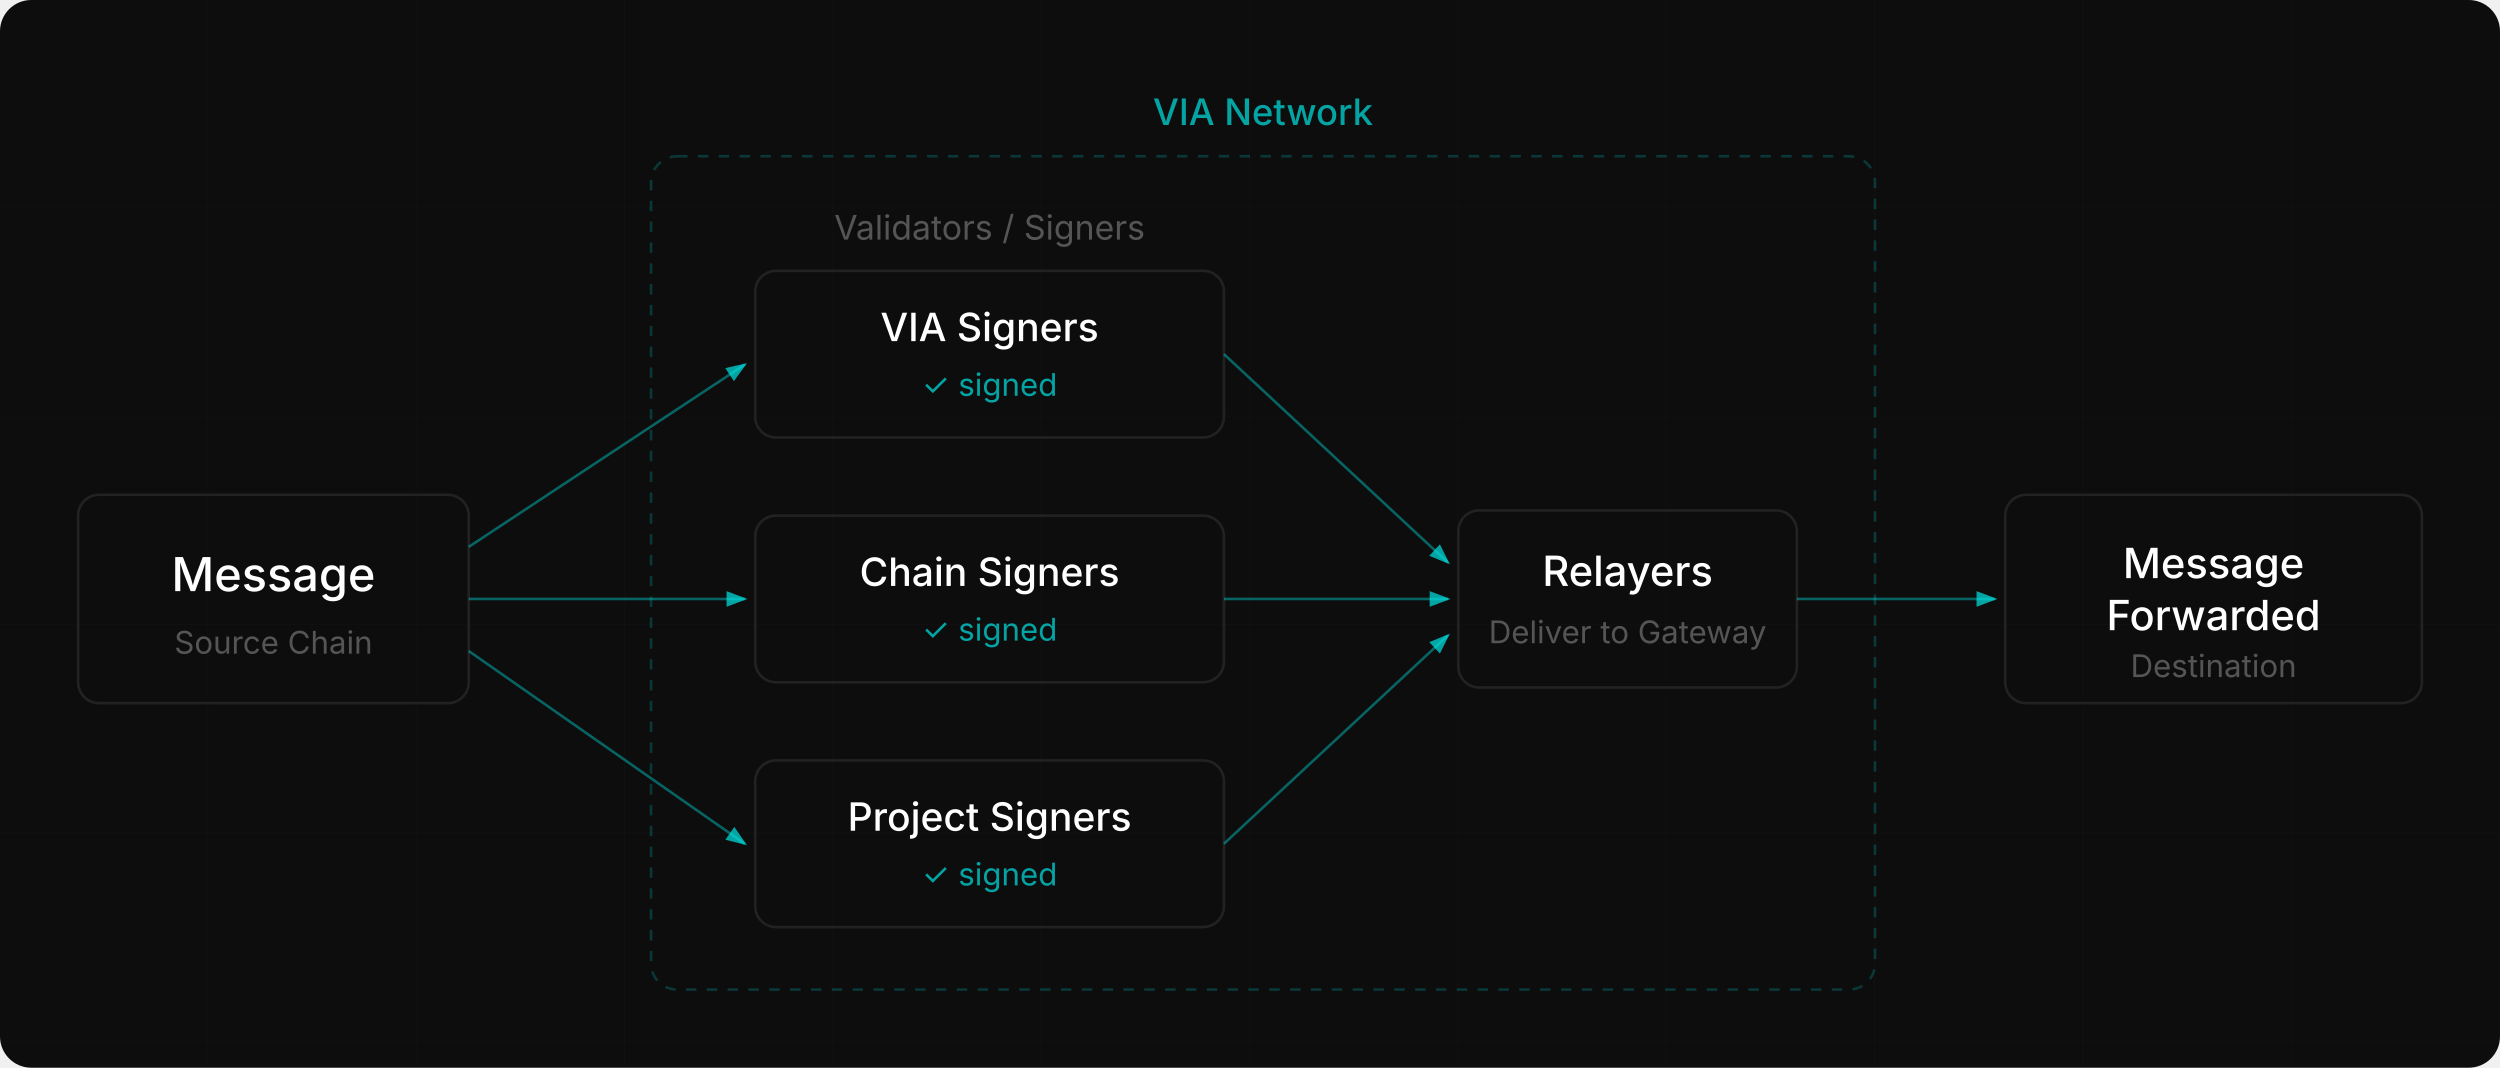
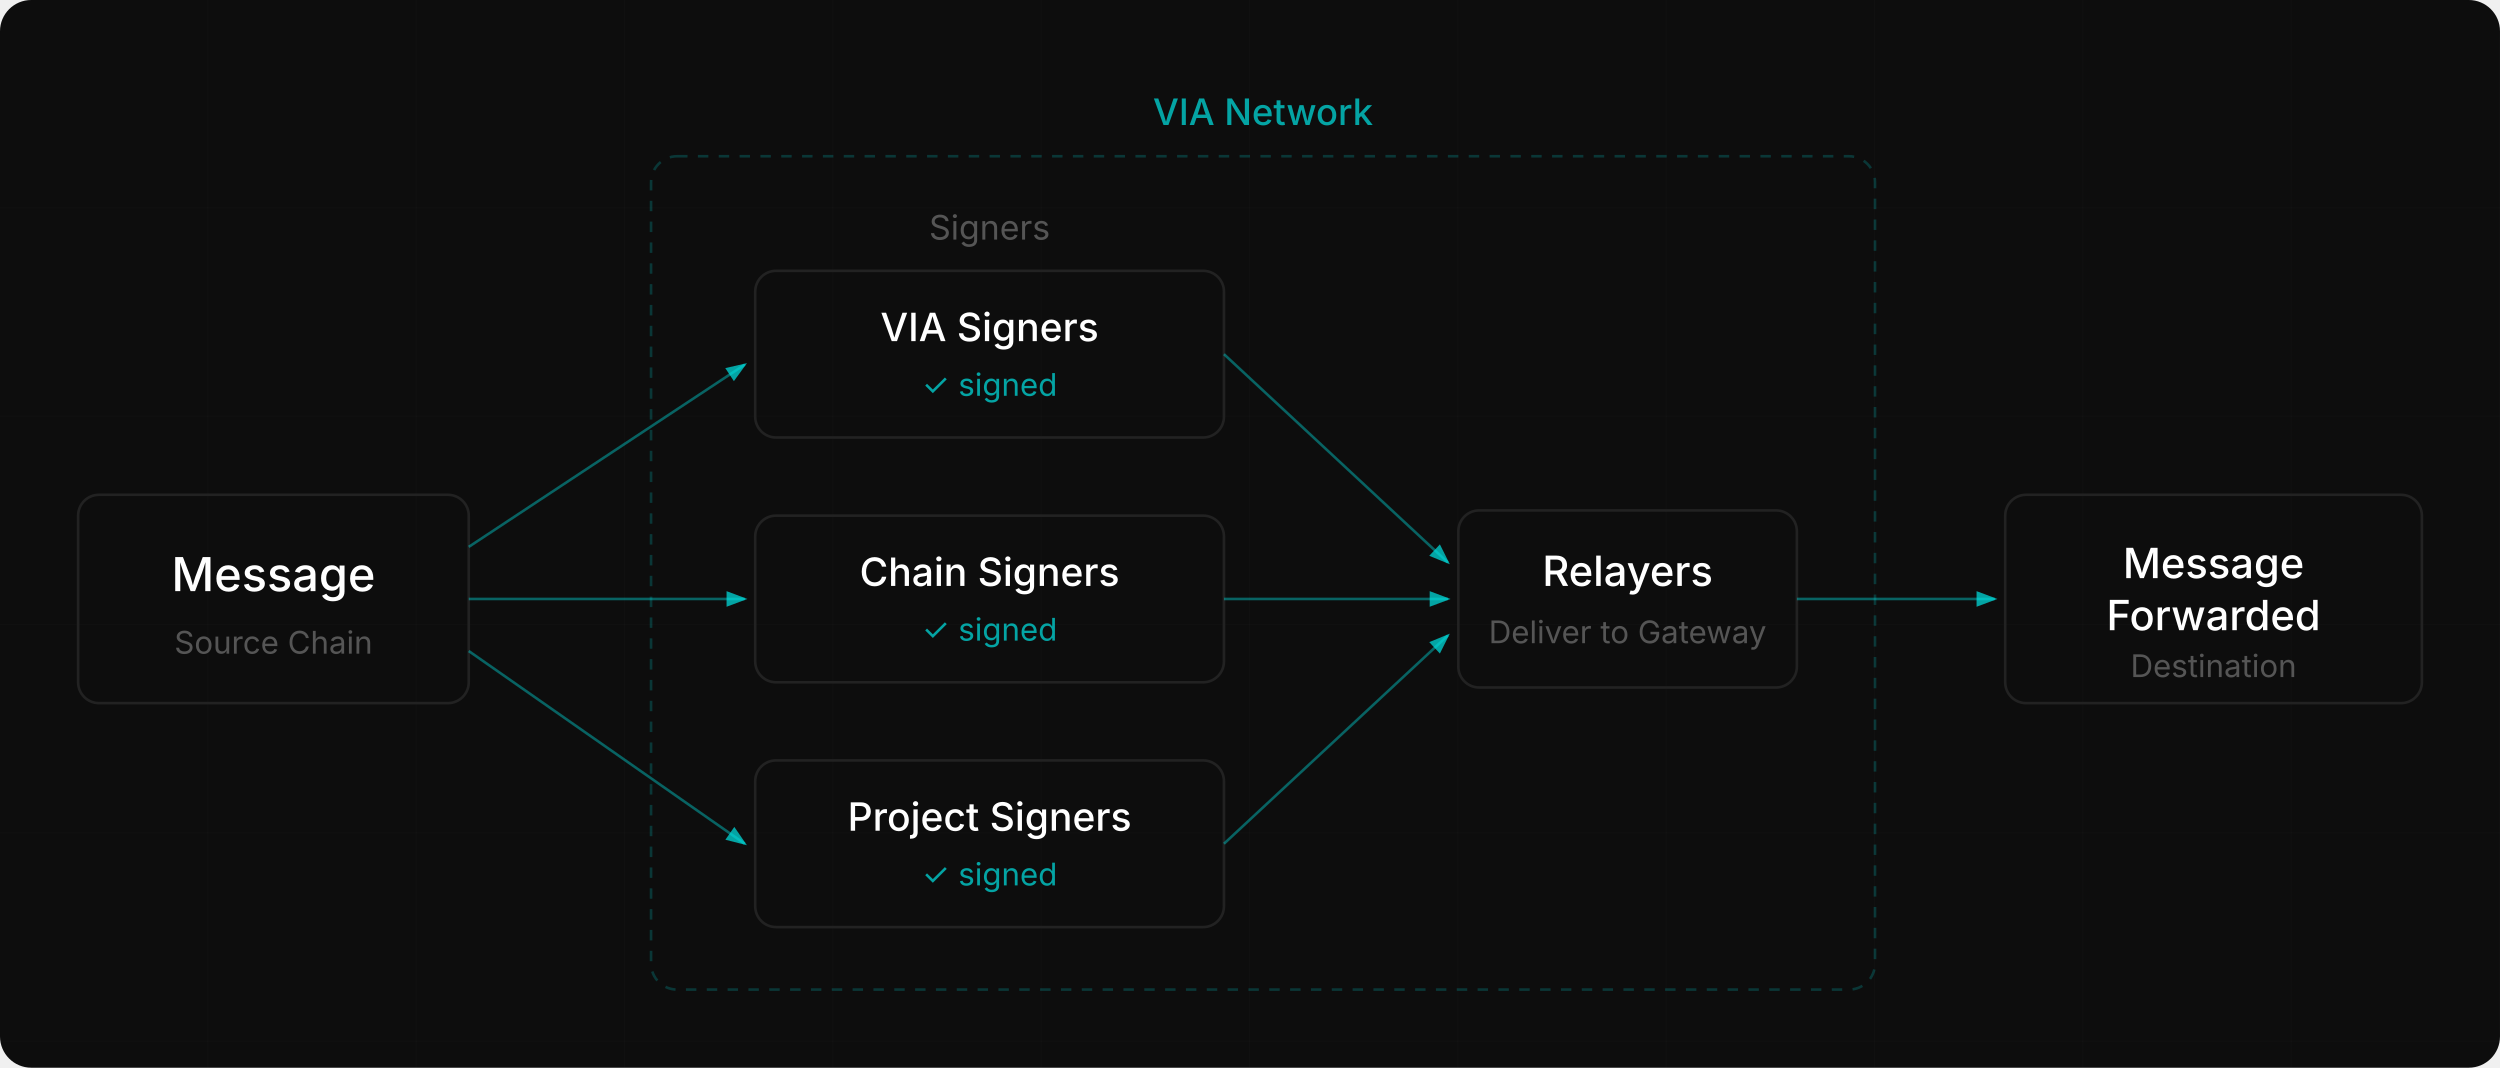
<svg xmlns="http://www.w3.org/2000/svg" viewBox="0 0 960 410">
  <defs>
    <pattern id="lineGridMD" x="0" y="0" width="80" height="80" patternUnits="userSpaceOnUse">
      <line x1="80" y1="0" x2="80" y2="80" stroke="rgba(255,255,255,0.02)" stroke-width="0.5" />
      <line x1="0" y1="80" x2="80" y2="80" stroke="rgba(255,255,255,0.02)" stroke-width="0.5" />
    </pattern>
    <marker id="arrowMD" markerWidth="8" markerHeight="6" refX="7" refY="3" orient="auto">
      <polygon points="0 0, 8 3, 0 6" fill="#00E5E5" fill-opacity="0.7" />
    </marker>
  </defs>
  <rect width="960" height="410" rx="12" fill="#0d0d0d" />
  <rect width="960" height="410" rx="12" fill="url(#lineGridMD)" />
  <text x="485" y="48" text-anchor="middle" fill="#00E5E5" fill-opacity="0.7" font-family="system-ui, -apple-system, sans-serif" font-size="14" font-weight="500">VIA Network</text>
  <rect x="250" y="60" width="470" height="320" rx="10" fill="none" stroke="#00E5E5" stroke-opacity="0.2" stroke-dasharray="4 4" stroke-width="1" />
-   <text x="380" y="92" text-anchor="middle" fill="#555555" font-family="system-ui, -apple-system, sans-serif" font-size="13">Validators / Signers</text>
+   <text x="380" y="92" text-anchor="middle" fill="#555555" font-family="system-ui, -apple-system, sans-serif" font-size="13">Signers</text>
  <rect x="30" y="190" width="150" height="80" rx="8" fill="none" stroke="#222222" stroke-width="1" />
  <text x="105" y="227" text-anchor="middle" fill="#ffffff" font-family="system-ui, -apple-system, sans-serif" font-size="18" font-weight="500">Message</text>
  <text x="105" y="251" text-anchor="middle" fill="#555555" font-family="system-ui, -apple-system, sans-serif" font-size="12">Source Chain</text>
  <rect x="290" y="104" width="180" height="64" rx="8" fill="none" stroke="#222222" stroke-width="1" />
  <text x="380" y="131" text-anchor="middle" fill="#ffffff" font-family="system-ui, -apple-system, sans-serif" font-size="15" font-weight="500">VIA Signers</text>
  <text x="380" y="152" text-anchor="middle" fill="#00E5E5" fill-opacity="0.7" font-family="system-ui, -apple-system, sans-serif" font-size="12">✓ signed</text>
  <rect x="290" y="198" width="180" height="64" rx="8" fill="none" stroke="#222222" stroke-width="1" />
  <text x="380" y="225" text-anchor="middle" fill="#ffffff" font-family="system-ui, -apple-system, sans-serif" font-size="15" font-weight="500">Chain Signers</text>
  <text x="380" y="246" text-anchor="middle" fill="#00E5E5" fill-opacity="0.7" font-family="system-ui, -apple-system, sans-serif" font-size="12">✓ signed</text>
  <rect x="290" y="292" width="180" height="64" rx="8" fill="none" stroke="#222222" stroke-width="1" />
  <text x="380" y="319" text-anchor="middle" fill="#ffffff" font-family="system-ui, -apple-system, sans-serif" font-size="15" font-weight="500">Project Signers</text>
  <text x="380" y="340" text-anchor="middle" fill="#00E5E5" fill-opacity="0.7" font-family="system-ui, -apple-system, sans-serif" font-size="12">✓ signed</text>
  <rect x="560" y="196" width="130" height="68" rx="8" fill="none" stroke="#222222" stroke-width="1" />
  <text x="625" y="225" text-anchor="middle" fill="#ffffff" font-family="system-ui, -apple-system, sans-serif" font-size="16" font-weight="500">Relayers</text>
  <text x="625" y="247" text-anchor="middle" fill="#555555" font-family="system-ui, -apple-system, sans-serif" font-size="12">Deliver to Gateway</text>
  <rect x="770" y="190" width="160" height="80" rx="8" fill="none" stroke="#222222" stroke-width="1" />
  <text x="850" y="222" text-anchor="middle" fill="#ffffff" font-family="system-ui, -apple-system, sans-serif" font-size="16" font-weight="500">Message</text>
  <text x="850" y="242" text-anchor="middle" fill="#ffffff" font-family="system-ui, -apple-system, sans-serif" font-size="16" font-weight="500">Forwarded</text>
  <text x="850" y="260" text-anchor="middle" fill="#555555" font-family="system-ui, -apple-system, sans-serif" font-size="12">Destination</text>
  <line x1="180" y1="210" x2="286" y2="140" stroke="#00E5E5" stroke-width="1" stroke-opacity="0.4" marker-end="url(#arrowMD)" />
  <line x1="180" y1="230" x2="286" y2="230" stroke="#00E5E5" stroke-width="1" stroke-opacity="0.4" marker-end="url(#arrowMD)" />
  <line x1="180" y1="250" x2="286" y2="324" stroke="#00E5E5" stroke-width="1" stroke-opacity="0.4" marker-end="url(#arrowMD)" />
  <line x1="470" y1="136" x2="556" y2="216" stroke="#00E5E5" stroke-width="1" stroke-opacity="0.4" marker-end="url(#arrowMD)" />
  <line x1="470" y1="230" x2="556" y2="230" stroke="#00E5E5" stroke-width="1" stroke-opacity="0.4" marker-end="url(#arrowMD)" />
  <line x1="470" y1="324" x2="556" y2="244" stroke="#00E5E5" stroke-width="1" stroke-opacity="0.4" marker-end="url(#arrowMD)" />
  <line x1="690" y1="230" x2="766" y2="230" stroke="#00E5E5" stroke-width="1" stroke-opacity="0.4" marker-end="url(#arrowMD)" />
</svg>
